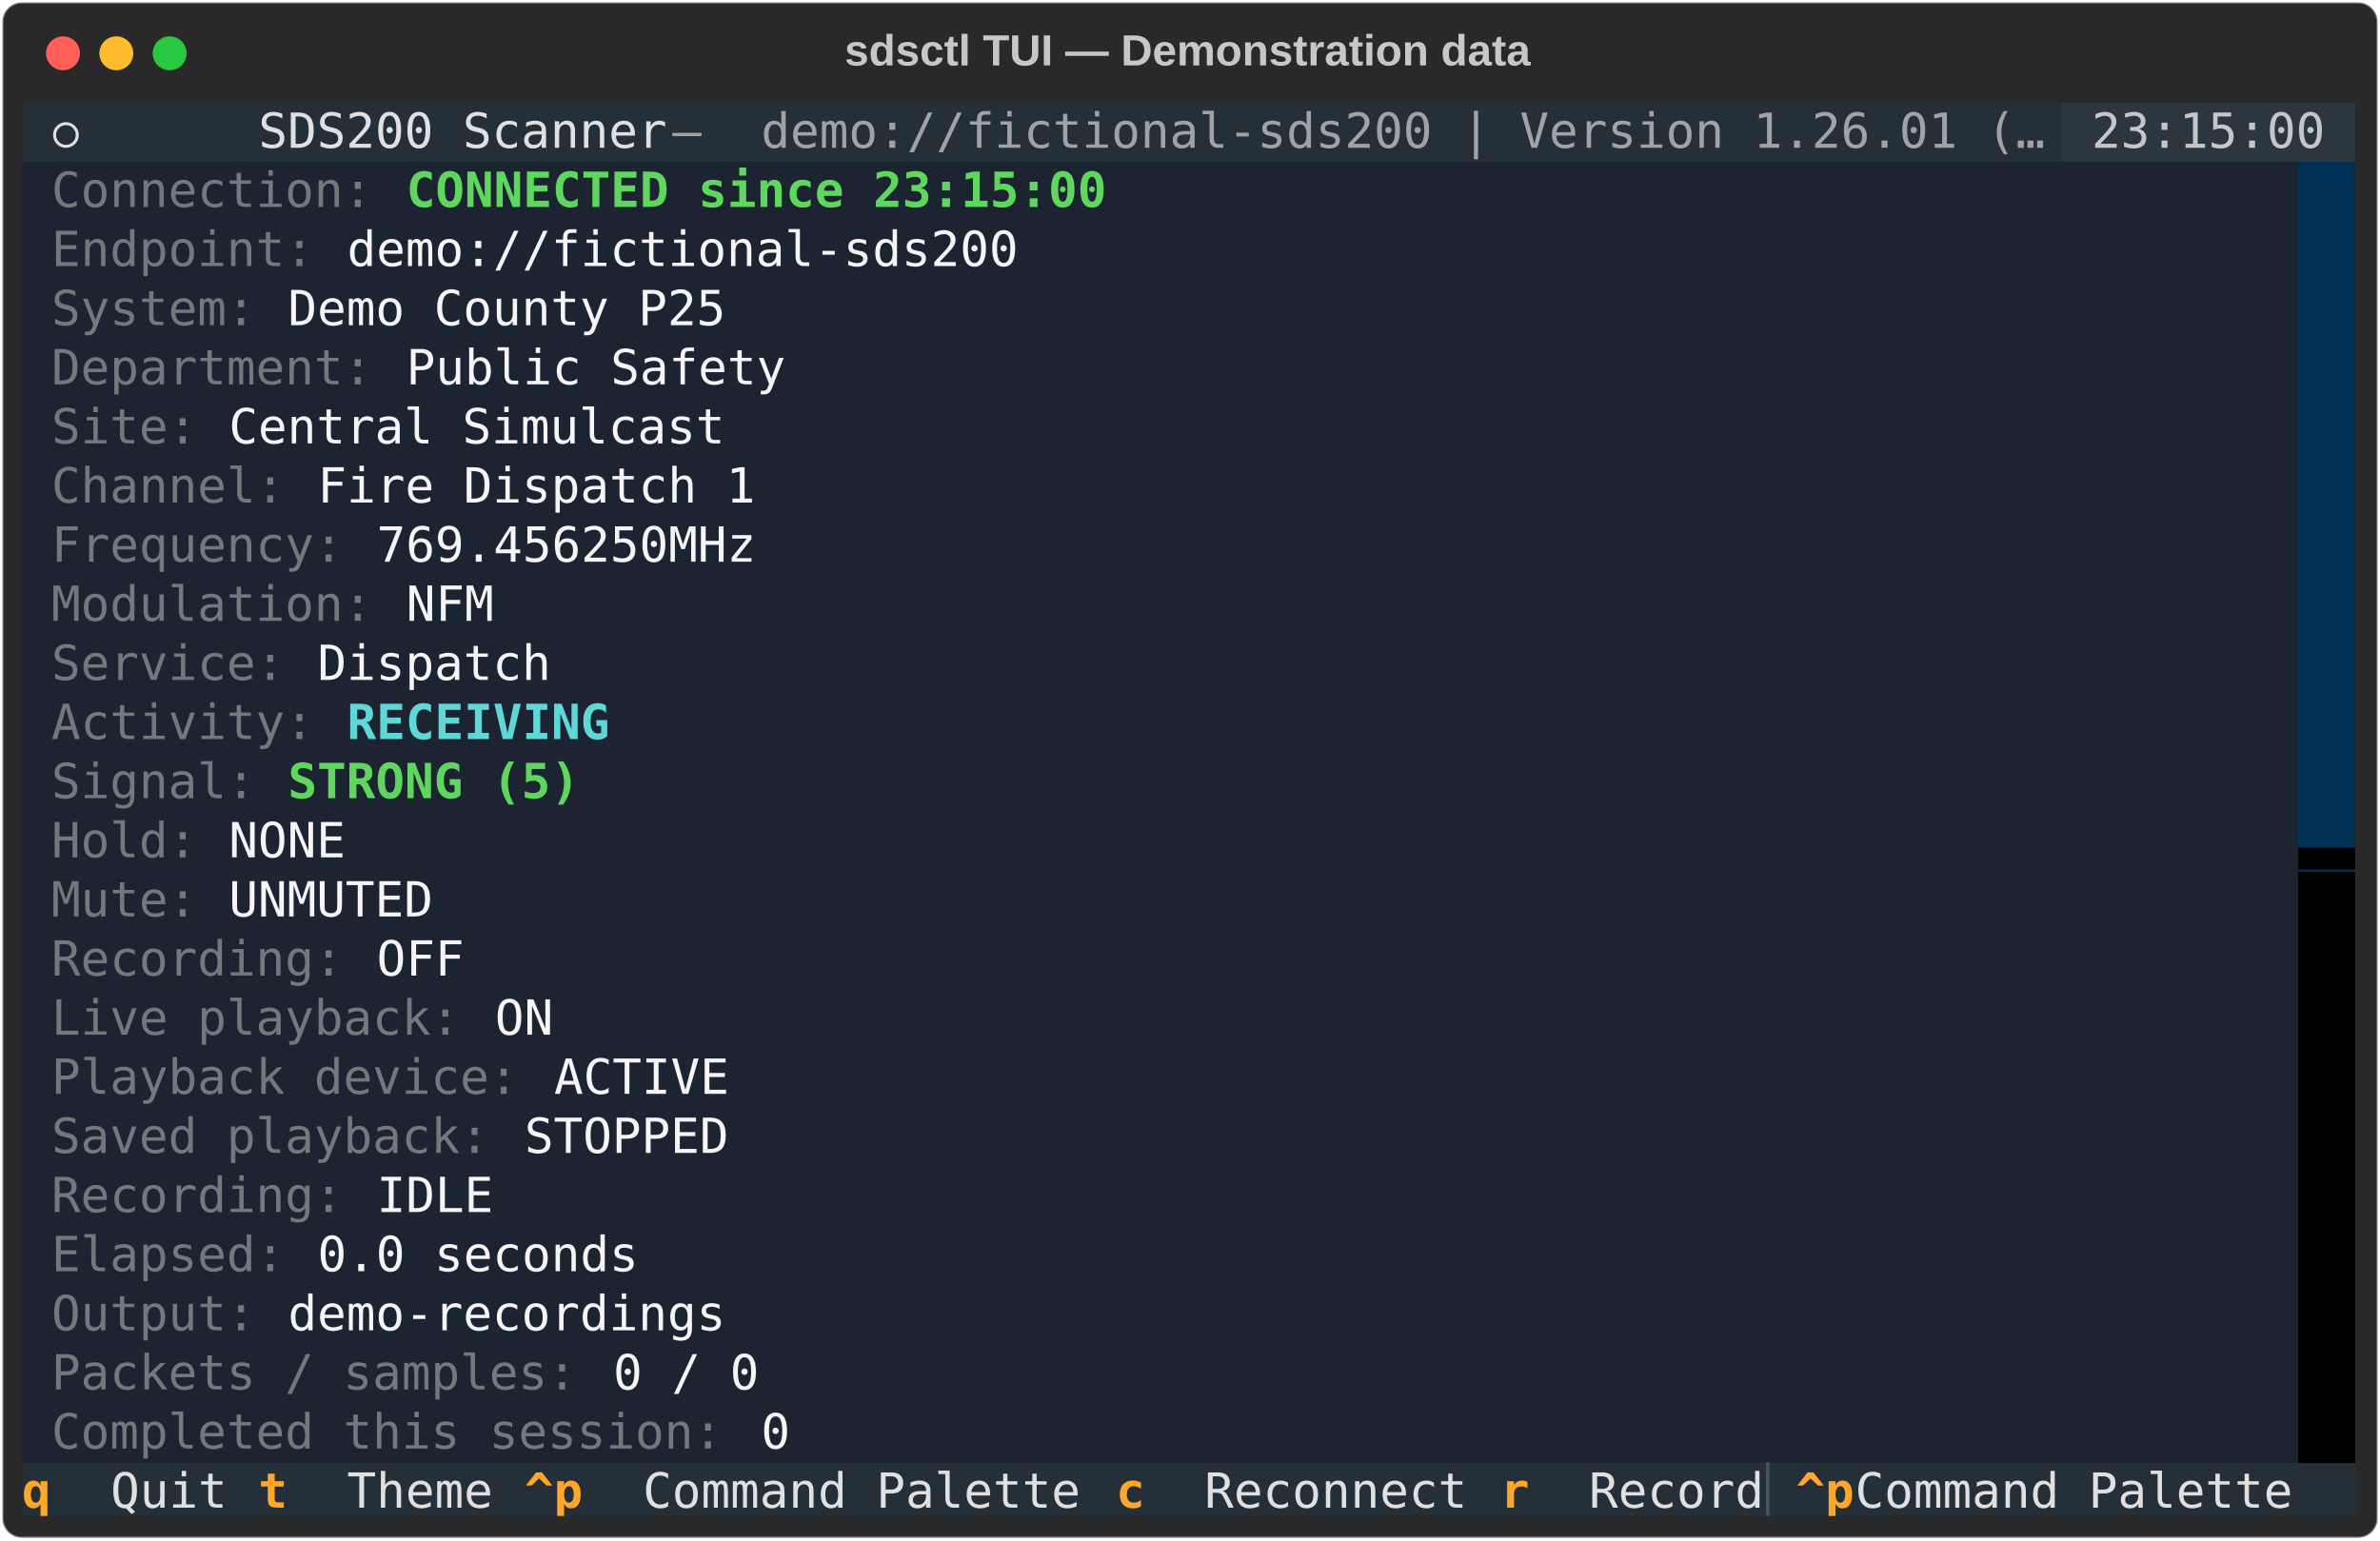
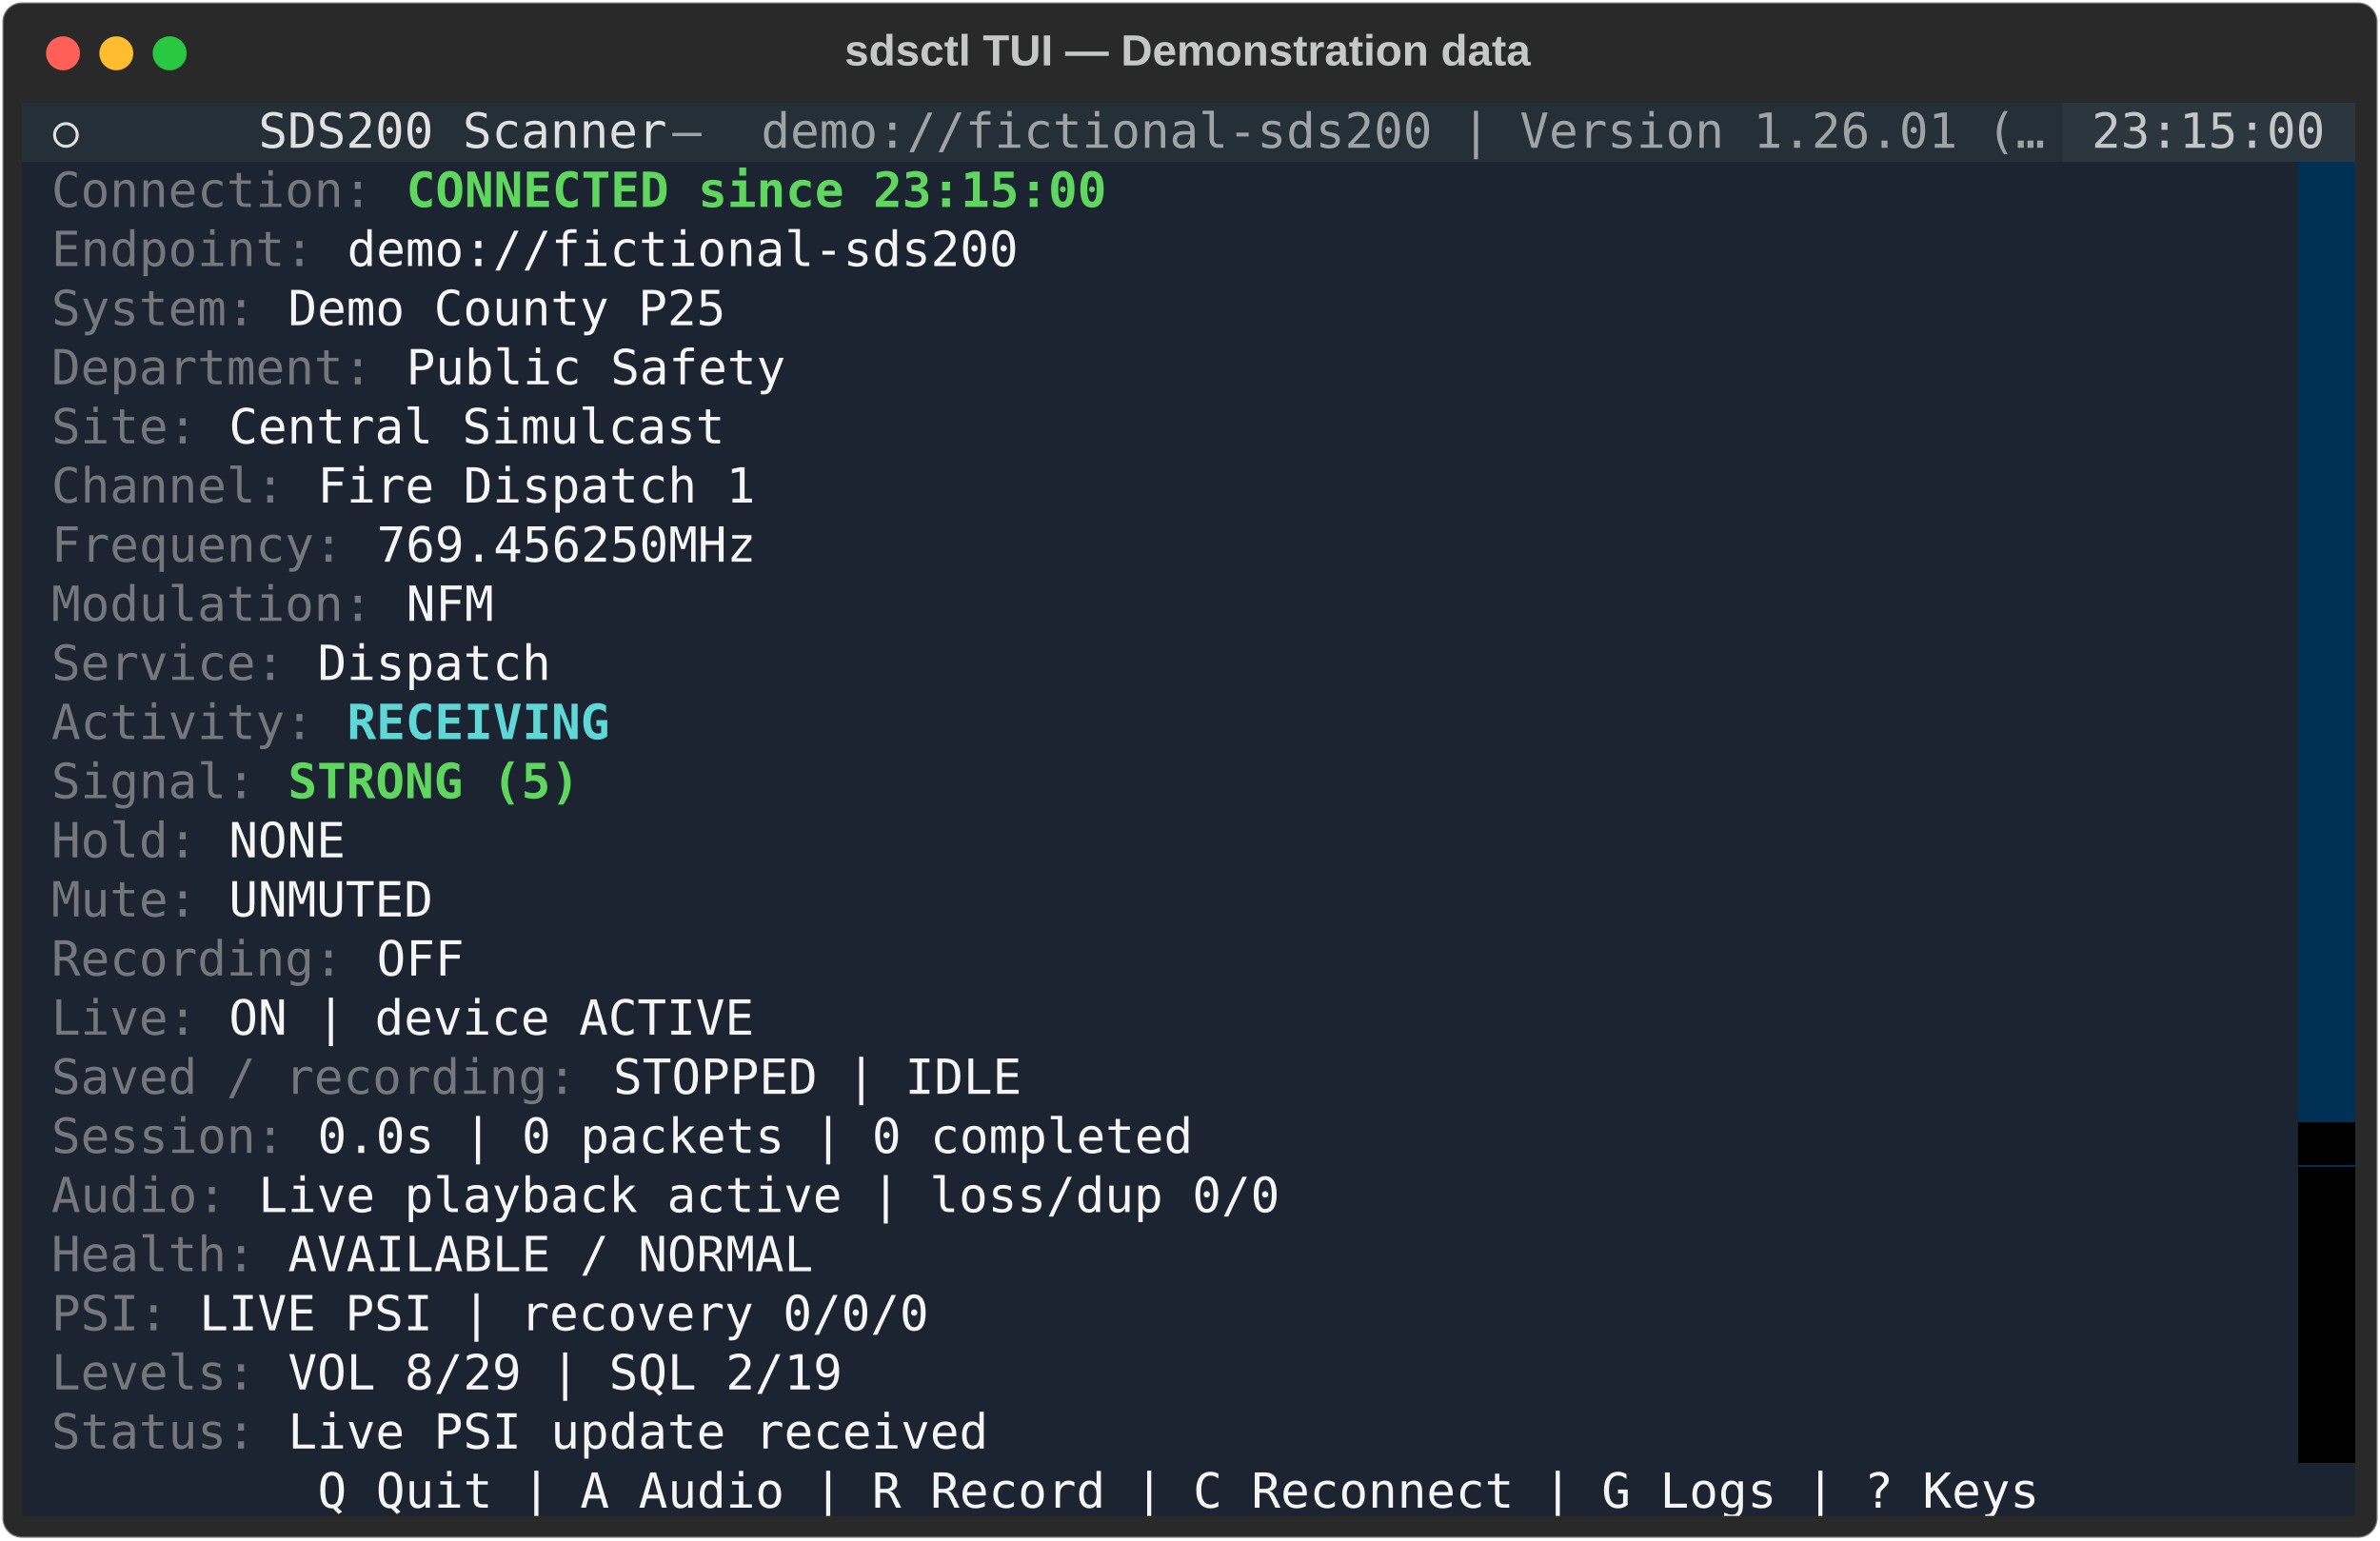
<svg xmlns="http://www.w3.org/2000/svg" class="rich-terminal" viewBox="0 0 982 635.6">
  <style>

    @font-face {
        font-family: "Fira Code";
        src: local("FiraCode-Regular"),
                url("https://cdnjs.cloudflare.com/ajax/libs/firacode/6.2.0/woff2/FiraCode-Regular.woff2") format("woff2"),
                url("https://cdnjs.cloudflare.com/ajax/libs/firacode/6.2.0/woff/FiraCode-Regular.woff") format("woff");
        font-style: normal;
        font-weight: 400;
    }
    @font-face {
        font-family: "Fira Code";
        src: local("FiraCode-Bold"),
                url("https://cdnjs.cloudflare.com/ajax/libs/firacode/6.2.0/woff2/FiraCode-Bold.woff2") format("woff2"),
                url("https://cdnjs.cloudflare.com/ajax/libs/firacode/6.2.0/woff/FiraCode-Bold.woff") format("woff");
        font-style: bold;
        font-weight: 700;
    }

    .terminal-tui-compact-matrix {
        font-family: Fira Code, monospace;
        font-size: 20px;
        line-height: 24.4px;
        font-variant-east-asian: full-width;
    }

    .terminal-tui-compact-title {
        font-size: 18px;
        font-weight: bold;
        font-family: arial;
    }

    .terminal-tui-compact-r1 { fill: #c5c8c6 }
.terminal-tui-compact-r2 { fill: #e0e0e0 }
.terminal-tui-compact-r3 { fill: #a0a3a6 }
.terminal-tui-compact-r4 { fill: #c5c6c7 }
.terminal-tui-compact-r5 { fill: #74777b }
.terminal-tui-compact-r6 { fill: #5fd75f;font-weight: bold }
.terminal-tui-compact-r7 { fill: #10151c }
.terminal-tui-compact-r8 { fill: #f5f5f5 }
.terminal-tui-compact-r9 { fill: #5fd7d7;font-weight: bold }
.terminal-tui-compact-r10 { fill: #000000 }
- .terminal-tui-compact-r11 { fill: #ffa62b;font-weight: bold }
- .terminal-tui-compact-r12 { fill: #495259 }
    </style>
  <defs>
    <clipPath id="terminal-tui-compact-clip-terminal">
      <rect x="0" y="0" width="962.8" height="584.6" />
    </clipPath>
    <clipPath id="terminal-tui-compact-line-0">
      <rect x="0" y="1.5" width="963.8" height="24.65" />
    </clipPath>
    <clipPath id="terminal-tui-compact-line-1">
      <rect x="0" y="25.9" width="963.8" height="24.65" />
    </clipPath>
    <clipPath id="terminal-tui-compact-line-2">
      <rect x="0" y="50.3" width="963.8" height="24.65" />
    </clipPath>
    <clipPath id="terminal-tui-compact-line-3">
      <rect x="0" y="74.7" width="963.8" height="24.65" />
    </clipPath>
    <clipPath id="terminal-tui-compact-line-4">
      <rect x="0" y="99.1" width="963.8" height="24.65" />
    </clipPath>
    <clipPath id="terminal-tui-compact-line-5">
      <rect x="0" y="123.5" width="963.8" height="24.65" />
    </clipPath>
    <clipPath id="terminal-tui-compact-line-6">
      <rect x="0" y="147.9" width="963.8" height="24.65" />
    </clipPath>
    <clipPath id="terminal-tui-compact-line-7">
      <rect x="0" y="172.3" width="963.8" height="24.65" />
    </clipPath>
    <clipPath id="terminal-tui-compact-line-8">
      <rect x="0" y="196.7" width="963.8" height="24.65" />
    </clipPath>
    <clipPath id="terminal-tui-compact-line-9">
      <rect x="0" y="221.1" width="963.8" height="24.65" />
    </clipPath>
    <clipPath id="terminal-tui-compact-line-10">
      <rect x="0" y="245.5" width="963.8" height="24.65" />
    </clipPath>
    <clipPath id="terminal-tui-compact-line-11">
      <rect x="0" y="269.9" width="963.8" height="24.65" />
    </clipPath>
    <clipPath id="terminal-tui-compact-line-12">
      <rect x="0" y="294.3" width="963.8" height="24.65" />
    </clipPath>
    <clipPath id="terminal-tui-compact-line-13">
      <rect x="0" y="318.7" width="963.8" height="24.65" />
    </clipPath>
    <clipPath id="terminal-tui-compact-line-14">
      <rect x="0" y="343.1" width="963.8" height="24.65" />
    </clipPath>
    <clipPath id="terminal-tui-compact-line-15">
      <rect x="0" y="367.5" width="963.8" height="24.65" />
    </clipPath>
    <clipPath id="terminal-tui-compact-line-16">
      <rect x="0" y="391.9" width="963.8" height="24.65" />
    </clipPath>
    <clipPath id="terminal-tui-compact-line-17">
      <rect x="0" y="416.3" width="963.8" height="24.65" />
    </clipPath>
    <clipPath id="terminal-tui-compact-line-18">
      <rect x="0" y="440.7" width="963.8" height="24.65" />
    </clipPath>
    <clipPath id="terminal-tui-compact-line-19">
      <rect x="0" y="465.1" width="963.8" height="24.65" />
    </clipPath>
    <clipPath id="terminal-tui-compact-line-20">
      <rect x="0" y="489.5" width="963.8" height="24.65" />
    </clipPath>
    <clipPath id="terminal-tui-compact-line-21">
      <rect x="0" y="513.9" width="963.8" height="24.65" />
    </clipPath>
    <clipPath id="terminal-tui-compact-line-22">
      <rect x="0" y="538.3" width="963.8" height="24.65" />
    </clipPath>
  </defs>
  <rect fill="#292929" stroke="rgba(255,255,255,0.35)" stroke-width="1" x="1" y="1" width="980" height="633.6" rx="8" />
  <text class="terminal-tui-compact-title" fill="#c5c8c6" text-anchor="middle" x="490" y="27">sdsctl TUI — Demonstration data</text>
  <g transform="translate(26,22)">
    <circle cx="0" cy="0" r="7" fill="#ff5f57" />
    <circle cx="22" cy="0" r="7" fill="#febc2e" />
    <circle cx="44" cy="0" r="7" fill="#28c840" />
  </g>
  <g transform="translate(9, 41)" clip-path="url(#terminal-tui-compact-clip-terminal)">
    <rect fill="#242f38" x="0" y="1.5" width="12.2" height="24.65" shape-rendering="crispEdges" />
    <rect fill="#242f38" x="12.2" y="1.5" width="12.2" height="24.65" shape-rendering="crispEdges" />
    <rect fill="#242f38" x="24.4" y="1.5" width="61" height="24.65" shape-rendering="crispEdges" />
    <rect fill="#242f38" x="85.4" y="1.5" width="12.2" height="24.65" shape-rendering="crispEdges" />
    <rect fill="#242f38" x="97.6" y="1.5" width="170.8" height="24.65" shape-rendering="crispEdges" />
    <rect fill="#242f38" x="268.4" y="1.5" width="36.6" height="24.65" shape-rendering="crispEdges" />
    <rect fill="#242f38" x="305" y="1.5" width="536.8" height="24.65" shape-rendering="crispEdges" />
    <rect fill="#2c363f" x="841.8" y="1.5" width="12.2" height="24.65" shape-rendering="crispEdges" />
    <rect fill="#2c363f" x="854" y="1.5" width="97.6" height="24.65" shape-rendering="crispEdges" />
    <rect fill="#2c363f" x="951.6" y="1.5" width="12.2" height="24.65" shape-rendering="crispEdges" />
    <rect fill="#1b2430" x="0" y="25.9" width="12.2" height="24.65" shape-rendering="crispEdges" />
    <rect fill="#1b2430" x="12.2" y="25.9" width="146.4" height="24.65" shape-rendering="crispEdges" />
    <rect fill="#1b2430" x="158.6" y="25.9" width="292.8" height="24.65" shape-rendering="crispEdges" />
    <rect fill="#1b2430" x="451.4" y="25.9" width="488" height="24.65" shape-rendering="crispEdges" />
    <rect fill="#003054" x="939.4" y="25.9" width="24.4" height="24.65" shape-rendering="crispEdges" />
    <rect fill="#1b2430" x="0" y="50.3" width="12.2" height="24.65" shape-rendering="crispEdges" />
    <rect fill="#1b2430" x="12.2" y="50.3" width="122" height="24.65" shape-rendering="crispEdges" />
    <rect fill="#1b2430" x="134.2" y="50.3" width="280.6" height="24.65" shape-rendering="crispEdges" />
    <rect fill="#1b2430" x="414.8" y="50.3" width="524.6" height="24.65" shape-rendering="crispEdges" />
    <rect fill="#003054" x="939.4" y="50.3" width="24.4" height="24.65" shape-rendering="crispEdges" />
    <rect fill="#1b2430" x="0" y="74.7" width="12.2" height="24.65" shape-rendering="crispEdges" />
    <rect fill="#1b2430" x="12.2" y="74.7" width="97.6" height="24.65" shape-rendering="crispEdges" />
    <rect fill="#1b2430" x="109.8" y="74.7" width="183" height="24.65" shape-rendering="crispEdges" />
    <rect fill="#1b2430" x="292.8" y="74.7" width="646.6" height="24.65" shape-rendering="crispEdges" />
    <rect fill="#003054" x="939.4" y="74.7" width="24.4" height="24.65" shape-rendering="crispEdges" />
    <rect fill="#1b2430" x="0" y="99.1" width="12.2" height="24.65" shape-rendering="crispEdges" />
    <rect fill="#1b2430" x="12.2" y="99.1" width="146.4" height="24.65" shape-rendering="crispEdges" />
    <rect fill="#1b2430" x="158.6" y="99.1" width="158.6" height="24.65" shape-rendering="crispEdges" />
    <rect fill="#1b2430" x="317.2" y="99.1" width="622.2" height="24.65" shape-rendering="crispEdges" />
    <rect fill="#003054" x="939.4" y="99.1" width="24.4" height="24.65" shape-rendering="crispEdges" />
    <rect fill="#1b2430" x="0" y="123.5" width="12.2" height="24.65" shape-rendering="crispEdges" />
    <rect fill="#1b2430" x="12.2" y="123.5" width="73.2" height="24.65" shape-rendering="crispEdges" />
    <rect fill="#1b2430" x="85.4" y="123.5" width="207.4" height="24.65" shape-rendering="crispEdges" />
    <rect fill="#1b2430" x="292.8" y="123.5" width="646.6" height="24.65" shape-rendering="crispEdges" />
    <rect fill="#003054" x="939.4" y="123.5" width="24.4" height="24.65" shape-rendering="crispEdges" />
    <rect fill="#1b2430" x="0" y="147.9" width="12.2" height="24.65" shape-rendering="crispEdges" />
    <rect fill="#1b2430" x="12.2" y="147.9" width="109.8" height="24.65" shape-rendering="crispEdges" />
    <rect fill="#1b2430" x="122" y="147.9" width="183" height="24.65" shape-rendering="crispEdges" />
    <rect fill="#1b2430" x="305" y="147.9" width="634.4" height="24.65" shape-rendering="crispEdges" />
    <rect fill="#003054" x="939.4" y="147.9" width="24.4" height="24.65" shape-rendering="crispEdges" />
    <rect fill="#1b2430" x="0" y="172.3" width="12.2" height="24.65" shape-rendering="crispEdges" />
    <rect fill="#1b2430" x="12.2" y="172.3" width="134.2" height="24.65" shape-rendering="crispEdges" />
    <rect fill="#1b2430" x="146.4" y="172.3" width="158.6" height="24.65" shape-rendering="crispEdges" />
    <rect fill="#1b2430" x="305" y="172.3" width="634.4" height="24.65" shape-rendering="crispEdges" />
    <rect fill="#003054" x="939.4" y="172.3" width="24.4" height="24.65" shape-rendering="crispEdges" />
    <rect fill="#1b2430" x="0" y="196.7" width="12.2" height="24.65" shape-rendering="crispEdges" />
    <rect fill="#1b2430" x="12.2" y="196.7" width="146.4" height="24.65" shape-rendering="crispEdges" />
    <rect fill="#1b2430" x="158.6" y="196.7" width="36.6" height="24.65" shape-rendering="crispEdges" />
    <rect fill="#1b2430" x="195.2" y="196.7" width="744.2" height="24.65" shape-rendering="crispEdges" />
    <rect fill="#003054" x="939.4" y="196.7" width="24.4" height="24.65" shape-rendering="crispEdges" />
    <rect fill="#1b2430" x="0" y="221.1" width="12.2" height="24.65" shape-rendering="crispEdges" />
    <rect fill="#1b2430" x="12.2" y="221.1" width="109.8" height="24.65" shape-rendering="crispEdges" />
    <rect fill="#1b2430" x="122" y="221.1" width="97.6" height="24.65" shape-rendering="crispEdges" />
    <rect fill="#1b2430" x="219.6" y="221.1" width="719.8" height="24.65" shape-rendering="crispEdges" />
    <rect fill="#003054" x="939.4" y="221.1" width="24.4" height="24.65" shape-rendering="crispEdges" />
    <rect fill="#1b2430" x="0" y="245.5" width="12.2" height="24.65" shape-rendering="crispEdges" />
    <rect fill="#1b2430" x="12.2" y="245.5" width="122" height="24.65" shape-rendering="crispEdges" />
    <rect fill="#1b2430" x="134.2" y="245.5" width="109.8" height="24.65" shape-rendering="crispEdges" />
    <rect fill="#1b2430" x="244" y="245.5" width="695.4" height="24.65" shape-rendering="crispEdges" />
    <rect fill="#003054" x="939.4" y="245.5" width="24.4" height="24.65" shape-rendering="crispEdges" />
    <rect fill="#1b2430" x="0" y="269.9" width="12.2" height="24.65" shape-rendering="crispEdges" />
    <rect fill="#1b2430" x="12.2" y="269.9" width="97.6" height="24.65" shape-rendering="crispEdges" />
    <rect fill="#1b2430" x="109.8" y="269.9" width="122" height="24.65" shape-rendering="crispEdges" />
    <rect fill="#1b2430" x="231.8" y="269.9" width="707.6" height="24.65" shape-rendering="crispEdges" />
    <rect fill="#003054" x="939.4" y="269.9" width="24.4" height="24.65" shape-rendering="crispEdges" />
    <rect fill="#1b2430" x="0" y="294.3" width="12.2" height="24.65" shape-rendering="crispEdges" />
    <rect fill="#1b2430" x="12.2" y="294.3" width="73.2" height="24.65" shape-rendering="crispEdges" />
    <rect fill="#1b2430" x="85.4" y="294.3" width="48.8" height="24.65" shape-rendering="crispEdges" />
    <rect fill="#1b2430" x="134.2" y="294.3" width="805.2" height="24.65" shape-rendering="crispEdges" />
    <rect fill="#003054" x="939.4" y="294.3" width="24.4" height="24.65" shape-rendering="crispEdges" />
    <rect fill="#1b2430" x="0" y="318.7" width="12.2" height="24.65" shape-rendering="crispEdges" />
    <rect fill="#1b2430" x="12.2" y="318.7" width="73.2" height="24.65" shape-rendering="crispEdges" />
    <rect fill="#1b2430" x="85.4" y="318.7" width="85.4" height="24.65" shape-rendering="crispEdges" />
    <rect fill="#1b2430" x="170.8" y="318.7" width="768.6" height="24.65" shape-rendering="crispEdges" />
-     <rect fill="#000000" x="939.4" y="318.7" width="24.4" height="24.65" shape-rendering="crispEdges" />
+     <rect fill="#003054" x="939.4" y="318.7" width="24.4" height="24.65" shape-rendering="crispEdges" />
    <rect fill="#1b2430" x="0" y="343.1" width="12.2" height="24.65" shape-rendering="crispEdges" />
    <rect fill="#1b2430" x="12.2" y="343.1" width="134.2" height="24.65" shape-rendering="crispEdges" />
    <rect fill="#1b2430" x="146.4" y="343.1" width="36.6" height="24.65" shape-rendering="crispEdges" />
    <rect fill="#1b2430" x="183" y="343.1" width="756.4" height="24.65" shape-rendering="crispEdges" />
-     <rect fill="#000000" x="939.4" y="343.1" width="24.4" height="24.65" shape-rendering="crispEdges" />
+     <rect fill="#003054" x="939.4" y="343.1" width="24.4" height="24.65" shape-rendering="crispEdges" />
    <rect fill="#1b2430" x="0" y="367.5" width="12.2" height="24.65" shape-rendering="crispEdges" />
-     <rect fill="#1b2430" x="12.2" y="367.5" width="183" height="24.65" shape-rendering="crispEdges" />
-     <rect fill="#1b2430" x="195.2" y="367.5" width="24.4" height="24.65" shape-rendering="crispEdges" />
-     <rect fill="#1b2430" x="219.6" y="367.5" width="719.8" height="24.65" shape-rendering="crispEdges" />
-     <rect fill="#000000" x="939.4" y="367.5" width="24.4" height="24.65" shape-rendering="crispEdges" />
+     <rect fill="#1b2430" x="12.2" y="367.5" width="73.2" height="24.65" shape-rendering="crispEdges" />
+     <rect fill="#1b2430" x="85.4" y="367.5" width="219.6" height="24.65" shape-rendering="crispEdges" />
+     <rect fill="#1b2430" x="305" y="367.5" width="634.4" height="24.65" shape-rendering="crispEdges" />
+     <rect fill="#003054" x="939.4" y="367.5" width="24.4" height="24.65" shape-rendering="crispEdges" />
    <rect fill="#1b2430" x="0" y="391.9" width="12.2" height="24.65" shape-rendering="crispEdges" />
-     <rect fill="#1b2430" x="12.2" y="391.9" width="207.4" height="24.65" shape-rendering="crispEdges" />
-     <rect fill="#1b2430" x="219.6" y="391.9" width="73.2" height="24.65" shape-rendering="crispEdges" />
-     <rect fill="#1b2430" x="292.8" y="391.9" width="646.6" height="24.65" shape-rendering="crispEdges" />
-     <rect fill="#000000" x="939.4" y="391.9" width="24.4" height="24.65" shape-rendering="crispEdges" />
+     <rect fill="#1b2430" x="12.2" y="391.9" width="231.8" height="24.65" shape-rendering="crispEdges" />
+     <rect fill="#1b2430" x="244" y="391.9" width="170.8" height="24.65" shape-rendering="crispEdges" />
+     <rect fill="#1b2430" x="414.8" y="391.9" width="524.6" height="24.65" shape-rendering="crispEdges" />
+     <rect fill="#003054" x="939.4" y="391.9" width="24.4" height="24.65" shape-rendering="crispEdges" />
    <rect fill="#1b2430" x="0" y="416.3" width="12.2" height="24.65" shape-rendering="crispEdges" />
-     <rect fill="#1b2430" x="12.2" y="416.3" width="195.2" height="24.65" shape-rendering="crispEdges" />
-     <rect fill="#1b2430" x="207.4" y="416.3" width="85.4" height="24.65" shape-rendering="crispEdges" />
-     <rect fill="#1b2430" x="292.8" y="416.3" width="646.6" height="24.65" shape-rendering="crispEdges" />
-     <rect fill="#000000" x="939.4" y="416.3" width="24.4" height="24.65" shape-rendering="crispEdges" />
+     <rect fill="#1b2430" x="12.2" y="416.3" width="109.8" height="24.65" shape-rendering="crispEdges" />
+     <rect fill="#1b2430" x="122" y="416.3" width="366" height="24.65" shape-rendering="crispEdges" />
+     <rect fill="#1b2430" x="488" y="416.3" width="451.4" height="24.65" shape-rendering="crispEdges" />
+     <rect fill="#003054" x="939.4" y="416.3" width="24.4" height="24.65" shape-rendering="crispEdges" />
    <rect fill="#1b2430" x="0" y="440.7" width="12.2" height="24.65" shape-rendering="crispEdges" />
-     <rect fill="#1b2430" x="12.2" y="440.7" width="134.2" height="24.65" shape-rendering="crispEdges" />
-     <rect fill="#1b2430" x="146.4" y="440.7" width="48.8" height="24.65" shape-rendering="crispEdges" />
-     <rect fill="#1b2430" x="195.2" y="440.7" width="744.2" height="24.65" shape-rendering="crispEdges" />
+     <rect fill="#1b2430" x="12.2" y="440.7" width="85.4" height="24.65" shape-rendering="crispEdges" />
+     <rect fill="#1b2430" x="97.6" y="440.7" width="427" height="24.65" shape-rendering="crispEdges" />
+     <rect fill="#1b2430" x="524.6" y="440.7" width="414.8" height="24.65" shape-rendering="crispEdges" />
    <rect fill="#000000" x="939.4" y="440.7" width="24.4" height="24.65" shape-rendering="crispEdges" />
    <rect fill="#1b2430" x="0" y="465.1" width="12.2" height="24.65" shape-rendering="crispEdges" />
-     <rect fill="#1b2430" x="12.2" y="465.1" width="109.8" height="24.65" shape-rendering="crispEdges" />
-     <rect fill="#1b2430" x="122" y="465.1" width="134.2" height="24.65" shape-rendering="crispEdges" />
-     <rect fill="#1b2430" x="256.2" y="465.1" width="683.2" height="24.65" shape-rendering="crispEdges" />
+     <rect fill="#1b2430" x="12.2" y="465.1" width="97.6" height="24.65" shape-rendering="crispEdges" />
+     <rect fill="#1b2430" x="109.8" y="465.1" width="219.6" height="24.65" shape-rendering="crispEdges" />
+     <rect fill="#1b2430" x="329.4" y="465.1" width="610" height="24.65" shape-rendering="crispEdges" />
    <rect fill="#000000" x="939.4" y="465.1" width="24.4" height="24.65" shape-rendering="crispEdges" />
    <rect fill="#1b2430" x="0" y="489.5" width="12.2" height="24.65" shape-rendering="crispEdges" />
-     <rect fill="#1b2430" x="12.2" y="489.5" width="97.6" height="24.65" shape-rendering="crispEdges" />
-     <rect fill="#1b2430" x="109.8" y="489.5" width="183" height="24.65" shape-rendering="crispEdges" />
-     <rect fill="#1b2430" x="292.8" y="489.5" width="646.6" height="24.65" shape-rendering="crispEdges" />
+     <rect fill="#1b2430" x="12.2" y="489.5" width="61" height="24.65" shape-rendering="crispEdges" />
+     <rect fill="#1b2430" x="73.2" y="489.5" width="305" height="24.65" shape-rendering="crispEdges" />
+     <rect fill="#1b2430" x="378.2" y="489.5" width="561.2" height="24.65" shape-rendering="crispEdges" />
    <rect fill="#000000" x="939.4" y="489.5" width="24.4" height="24.65" shape-rendering="crispEdges" />
    <rect fill="#1b2430" x="0" y="513.9" width="12.2" height="24.65" shape-rendering="crispEdges" />
-     <rect fill="#1b2430" x="12.2" y="513.9" width="231.8" height="24.65" shape-rendering="crispEdges" />
-     <rect fill="#1b2430" x="244" y="513.9" width="61" height="24.65" shape-rendering="crispEdges" />
-     <rect fill="#1b2430" x="305" y="513.9" width="634.4" height="24.65" shape-rendering="crispEdges" />
+     <rect fill="#1b2430" x="12.2" y="513.9" width="97.6" height="24.65" shape-rendering="crispEdges" />
+     <rect fill="#1b2430" x="109.8" y="513.9" width="231.8" height="24.65" shape-rendering="crispEdges" />
+     <rect fill="#1b2430" x="341.6" y="513.9" width="597.8" height="24.65" shape-rendering="crispEdges" />
    <rect fill="#000000" x="939.4" y="513.9" width="24.4" height="24.65" shape-rendering="crispEdges" />
    <rect fill="#1b2430" x="0" y="538.3" width="12.2" height="24.65" shape-rendering="crispEdges" />
-     <rect fill="#1b2430" x="12.2" y="538.3" width="292.8" height="24.65" shape-rendering="crispEdges" />
-     <rect fill="#1b2430" x="305" y="538.3" width="12.2" height="24.65" shape-rendering="crispEdges" />
-     <rect fill="#1b2430" x="317.2" y="538.3" width="622.2" height="24.65" shape-rendering="crispEdges" />
+     <rect fill="#1b2430" x="12.2" y="538.3" width="97.6" height="24.65" shape-rendering="crispEdges" />
+     <rect fill="#1b2430" x="109.8" y="538.3" width="292.8" height="24.65" shape-rendering="crispEdges" />
+     <rect fill="#1b2430" x="402.6" y="538.3" width="536.8" height="24.65" shape-rendering="crispEdges" />
    <rect fill="#000000" x="939.4" y="538.3" width="24.4" height="24.65" shape-rendering="crispEdges" />
-     <rect fill="#242f38" x="0" y="562.7" width="36.6" height="24.65" shape-rendering="crispEdges" />
-     <rect fill="#242f38" x="36.6" y="562.7" width="61" height="24.65" shape-rendering="crispEdges" />
-     <rect fill="#242f38" x="97.6" y="562.7" width="36.6" height="24.65" shape-rendering="crispEdges" />
-     <rect fill="#242f38" x="134.2" y="562.7" width="73.2" height="24.65" shape-rendering="crispEdges" />
-     <rect fill="#242f38" x="207.4" y="562.7" width="48.8" height="24.65" shape-rendering="crispEdges" />
-     <rect fill="#242f38" x="256.2" y="562.7" width="195.2" height="24.65" shape-rendering="crispEdges" />
-     <rect fill="#242f38" x="451.4" y="562.7" width="36.6" height="24.65" shape-rendering="crispEdges" />
-     <rect fill="#242f38" x="488" y="562.7" width="122" height="24.65" shape-rendering="crispEdges" />
-     <rect fill="#242f38" x="610" y="562.7" width="36.6" height="24.65" shape-rendering="crispEdges" />
-     <rect fill="#242f38" x="646.6" y="562.7" width="73.2" height="24.65" shape-rendering="crispEdges" />
-     <rect fill="#242f38" x="719.8" y="562.7" width="12.2" height="24.65" shape-rendering="crispEdges" />
-     <rect fill="#242f38" x="732" y="562.7" width="24.4" height="24.65" shape-rendering="crispEdges" />
-     <rect fill="#242f38" x="756.4" y="562.7" width="195.2" height="24.65" shape-rendering="crispEdges" />
-     <rect fill="#242f38" x="951.6" y="562.7" width="12.2" height="24.65" shape-rendering="crispEdges" />
+     <rect fill="#1b2430" x="0" y="562.7" width="12.2" height="24.65" shape-rendering="crispEdges" />
+     <rect fill="#1b2430" x="12.2" y="562.7" width="109.8" height="24.65" shape-rendering="crispEdges" />
+     <rect fill="#1b2430" x="122" y="562.7" width="719.8" height="24.65" shape-rendering="crispEdges" />
+     <rect fill="#1b2430" x="841.8" y="562.7" width="109.8" height="24.65" shape-rendering="crispEdges" />
+     <rect fill="#1b2430" x="951.6" y="562.7" width="12.2" height="24.65" shape-rendering="crispEdges" />
    <g class="terminal-tui-compact-matrix">
      <text class="terminal-tui-compact-r2" x="12.2" y="20" textLength="12.2" clip-path="url(#terminal-tui-compact-line-0)">⭘</text>
      <text class="terminal-tui-compact-r2" x="97.6" y="20" textLength="170.8" clip-path="url(#terminal-tui-compact-line-0)">SDS200 Scanner</text>
      <text class="terminal-tui-compact-r3" x="268.4" y="20" textLength="36.6" clip-path="url(#terminal-tui-compact-line-0)"> — </text>
      <text class="terminal-tui-compact-r3" x="305" y="20" textLength="536.8" clip-path="url(#terminal-tui-compact-line-0)">demo://fictional-sds200 | Version 1.26.01 (…</text>
      <text class="terminal-tui-compact-r4" x="854" y="20" textLength="97.6" clip-path="url(#terminal-tui-compact-line-0)">23:15:00</text>
      <text class="terminal-tui-compact-r1" x="963.8" y="20" textLength="12.2" clip-path="url(#terminal-tui-compact-line-0)">
</text>
      <text class="terminal-tui-compact-r5" x="12.2" y="44.4" textLength="146.4" clip-path="url(#terminal-tui-compact-line-1)">Connection: </text>
      <text class="terminal-tui-compact-r6" x="158.6" y="44.4" textLength="292.8" clip-path="url(#terminal-tui-compact-line-1)">CONNECTED since 23:15:00</text>
      <text class="terminal-tui-compact-r1" x="963.8" y="44.4" textLength="12.2" clip-path="url(#terminal-tui-compact-line-1)">
</text>
      <text class="terminal-tui-compact-r5" x="12.2" y="68.8" textLength="122" clip-path="url(#terminal-tui-compact-line-2)">Endpoint: </text>
      <text class="terminal-tui-compact-r8" x="134.2" y="68.8" textLength="280.6" clip-path="url(#terminal-tui-compact-line-2)">demo://fictional-sds200</text>
      <text class="terminal-tui-compact-r1" x="963.8" y="68.8" textLength="12.2" clip-path="url(#terminal-tui-compact-line-2)">
</text>
      <text class="terminal-tui-compact-r5" x="12.2" y="93.2" textLength="97.6" clip-path="url(#terminal-tui-compact-line-3)">System: </text>
      <text class="terminal-tui-compact-r8" x="109.8" y="93.2" textLength="183" clip-path="url(#terminal-tui-compact-line-3)">Demo County P25</text>
      <text class="terminal-tui-compact-r1" x="963.8" y="93.2" textLength="12.2" clip-path="url(#terminal-tui-compact-line-3)">
</text>
      <text class="terminal-tui-compact-r5" x="12.2" y="117.6" textLength="146.4" clip-path="url(#terminal-tui-compact-line-4)">Department: </text>
      <text class="terminal-tui-compact-r8" x="158.6" y="117.6" textLength="158.6" clip-path="url(#terminal-tui-compact-line-4)">Public Safety</text>
      <text class="terminal-tui-compact-r1" x="963.8" y="117.6" textLength="12.2" clip-path="url(#terminal-tui-compact-line-4)">
</text>
      <text class="terminal-tui-compact-r5" x="12.2" y="142" textLength="73.2" clip-path="url(#terminal-tui-compact-line-5)">Site: </text>
      <text class="terminal-tui-compact-r8" x="85.4" y="142" textLength="207.4" clip-path="url(#terminal-tui-compact-line-5)">Central Simulcast</text>
      <text class="terminal-tui-compact-r1" x="963.8" y="142" textLength="12.2" clip-path="url(#terminal-tui-compact-line-5)">
</text>
      <text class="terminal-tui-compact-r5" x="12.2" y="166.4" textLength="109.8" clip-path="url(#terminal-tui-compact-line-6)">Channel: </text>
      <text class="terminal-tui-compact-r8" x="122" y="166.4" textLength="183" clip-path="url(#terminal-tui-compact-line-6)">Fire Dispatch 1</text>
      <text class="terminal-tui-compact-r1" x="963.8" y="166.4" textLength="12.2" clip-path="url(#terminal-tui-compact-line-6)">
</text>
      <text class="terminal-tui-compact-r5" x="12.2" y="190.8" textLength="134.2" clip-path="url(#terminal-tui-compact-line-7)">Frequency: </text>
      <text class="terminal-tui-compact-r8" x="146.4" y="190.8" textLength="158.6" clip-path="url(#terminal-tui-compact-line-7)">769.456250MHz</text>
      <text class="terminal-tui-compact-r1" x="963.8" y="190.8" textLength="12.2" clip-path="url(#terminal-tui-compact-line-7)">
</text>
      <text class="terminal-tui-compact-r5" x="12.2" y="215.2" textLength="146.4" clip-path="url(#terminal-tui-compact-line-8)">Modulation: </text>
      <text class="terminal-tui-compact-r8" x="158.6" y="215.2" textLength="36.6" clip-path="url(#terminal-tui-compact-line-8)">NFM</text>
      <text class="terminal-tui-compact-r1" x="963.8" y="215.2" textLength="12.2" clip-path="url(#terminal-tui-compact-line-8)">
</text>
      <text class="terminal-tui-compact-r5" x="12.2" y="239.6" textLength="109.8" clip-path="url(#terminal-tui-compact-line-9)">Service: </text>
      <text class="terminal-tui-compact-r8" x="122" y="239.6" textLength="97.6" clip-path="url(#terminal-tui-compact-line-9)">Dispatch</text>
      <text class="terminal-tui-compact-r1" x="963.8" y="239.6" textLength="12.2" clip-path="url(#terminal-tui-compact-line-9)">
</text>
      <text class="terminal-tui-compact-r5" x="12.2" y="264" textLength="122" clip-path="url(#terminal-tui-compact-line-10)">Activity: </text>
      <text class="terminal-tui-compact-r9" x="134.2" y="264" textLength="109.8" clip-path="url(#terminal-tui-compact-line-10)">RECEIVING</text>
      <text class="terminal-tui-compact-r1" x="963.8" y="264" textLength="12.2" clip-path="url(#terminal-tui-compact-line-10)">
</text>
      <text class="terminal-tui-compact-r5" x="12.2" y="288.4" textLength="97.6" clip-path="url(#terminal-tui-compact-line-11)">Signal: </text>
      <text class="terminal-tui-compact-r6" x="109.8" y="288.4" textLength="122" clip-path="url(#terminal-tui-compact-line-11)">STRONG (5)</text>
      <text class="terminal-tui-compact-r1" x="963.8" y="288.4" textLength="12.2" clip-path="url(#terminal-tui-compact-line-11)">
</text>
      <text class="terminal-tui-compact-r5" x="12.2" y="312.8" textLength="73.2" clip-path="url(#terminal-tui-compact-line-12)">Hold: </text>
      <text class="terminal-tui-compact-r8" x="85.4" y="312.8" textLength="48.8" clip-path="url(#terminal-tui-compact-line-12)">NONE</text>
-       <text class="terminal-tui-compact-r10" x="939.4" y="312.8" textLength="24.4" clip-path="url(#terminal-tui-compact-line-12)">▃▃</text>
      <text class="terminal-tui-compact-r1" x="963.8" y="312.8" textLength="12.2" clip-path="url(#terminal-tui-compact-line-12)">
</text>
      <text class="terminal-tui-compact-r5" x="12.2" y="337.2" textLength="73.2" clip-path="url(#terminal-tui-compact-line-13)">Mute: </text>
      <text class="terminal-tui-compact-r8" x="85.4" y="337.2" textLength="85.4" clip-path="url(#terminal-tui-compact-line-13)">UNMUTED</text>
      <text class="terminal-tui-compact-r1" x="963.8" y="337.2" textLength="12.2" clip-path="url(#terminal-tui-compact-line-13)">
</text>
      <text class="terminal-tui-compact-r5" x="12.2" y="361.6" textLength="134.2" clip-path="url(#terminal-tui-compact-line-14)">Recording: </text>
      <text class="terminal-tui-compact-r8" x="146.4" y="361.6" textLength="36.6" clip-path="url(#terminal-tui-compact-line-14)">OFF</text>
      <text class="terminal-tui-compact-r1" x="963.8" y="361.6" textLength="12.2" clip-path="url(#terminal-tui-compact-line-14)">
</text>
-       <text class="terminal-tui-compact-r5" x="12.2" y="386" textLength="183" clip-path="url(#terminal-tui-compact-line-15)">Live playback: </text>
-       <text class="terminal-tui-compact-r8" x="195.2" y="386" textLength="24.4" clip-path="url(#terminal-tui-compact-line-15)">ON</text>
+       <text class="terminal-tui-compact-r5" x="12.2" y="386" textLength="73.2" clip-path="url(#terminal-tui-compact-line-15)">Live: </text>
+       <text class="terminal-tui-compact-r8" x="85.4" y="386" textLength="219.6" clip-path="url(#terminal-tui-compact-line-15)">ON | device ACTIVE</text>
      <text class="terminal-tui-compact-r1" x="963.8" y="386" textLength="12.2" clip-path="url(#terminal-tui-compact-line-15)">
</text>
-       <text class="terminal-tui-compact-r5" x="12.2" y="410.4" textLength="207.4" clip-path="url(#terminal-tui-compact-line-16)">Playback device: </text>
-       <text class="terminal-tui-compact-r8" x="219.6" y="410.4" textLength="73.2" clip-path="url(#terminal-tui-compact-line-16)">ACTIVE</text>
+       <text class="terminal-tui-compact-r5" x="12.2" y="410.4" textLength="231.8" clip-path="url(#terminal-tui-compact-line-16)">Saved / recording: </text>
+       <text class="terminal-tui-compact-r8" x="244" y="410.4" textLength="170.8" clip-path="url(#terminal-tui-compact-line-16)">STOPPED | IDLE</text>
      <text class="terminal-tui-compact-r1" x="963.8" y="410.4" textLength="12.2" clip-path="url(#terminal-tui-compact-line-16)">
</text>
-       <text class="terminal-tui-compact-r5" x="12.2" y="434.8" textLength="195.2" clip-path="url(#terminal-tui-compact-line-17)">Saved playback: </text>
-       <text class="terminal-tui-compact-r8" x="207.4" y="434.8" textLength="85.4" clip-path="url(#terminal-tui-compact-line-17)">STOPPED</text>
+       <text class="terminal-tui-compact-r5" x="12.2" y="434.8" textLength="109.8" clip-path="url(#terminal-tui-compact-line-17)">Session: </text>
+       <text class="terminal-tui-compact-r8" x="122" y="434.8" textLength="366" clip-path="url(#terminal-tui-compact-line-17)">0.0s | 0 packets | 0 completed</text>
+       <text class="terminal-tui-compact-r10" x="939.4" y="434.8" textLength="24.4" clip-path="url(#terminal-tui-compact-line-17)">▆▆</text>
      <text class="terminal-tui-compact-r1" x="963.8" y="434.8" textLength="12.2" clip-path="url(#terminal-tui-compact-line-17)">
</text>
-       <text class="terminal-tui-compact-r5" x="12.2" y="459.2" textLength="134.2" clip-path="url(#terminal-tui-compact-line-18)">Recording: </text>
-       <text class="terminal-tui-compact-r8" x="146.4" y="459.2" textLength="48.8" clip-path="url(#terminal-tui-compact-line-18)">IDLE</text>
+       <text class="terminal-tui-compact-r5" x="12.2" y="459.2" textLength="85.4" clip-path="url(#terminal-tui-compact-line-18)">Audio: </text>
+       <text class="terminal-tui-compact-r8" x="97.6" y="459.2" textLength="427" clip-path="url(#terminal-tui-compact-line-18)">Live playback active | loss/dup 0/0</text>
      <text class="terminal-tui-compact-r1" x="963.8" y="459.2" textLength="12.2" clip-path="url(#terminal-tui-compact-line-18)">
</text>
-       <text class="terminal-tui-compact-r5" x="12.2" y="483.6" textLength="109.8" clip-path="url(#terminal-tui-compact-line-19)">Elapsed: </text>
-       <text class="terminal-tui-compact-r8" x="122" y="483.6" textLength="134.2" clip-path="url(#terminal-tui-compact-line-19)">0.0 seconds</text>
+       <text class="terminal-tui-compact-r5" x="12.2" y="483.6" textLength="97.6" clip-path="url(#terminal-tui-compact-line-19)">Health: </text>
+       <text class="terminal-tui-compact-r8" x="109.8" y="483.6" textLength="219.6" clip-path="url(#terminal-tui-compact-line-19)">AVAILABLE / NORMAL</text>
      <text class="terminal-tui-compact-r1" x="963.8" y="483.6" textLength="12.2" clip-path="url(#terminal-tui-compact-line-19)">
</text>
-       <text class="terminal-tui-compact-r5" x="12.2" y="508" textLength="97.6" clip-path="url(#terminal-tui-compact-line-20)">Output: </text>
-       <text class="terminal-tui-compact-r8" x="109.8" y="508" textLength="183" clip-path="url(#terminal-tui-compact-line-20)">demo-recordings</text>
+       <text class="terminal-tui-compact-r5" x="12.2" y="508" textLength="61" clip-path="url(#terminal-tui-compact-line-20)">PSI: </text>
+       <text class="terminal-tui-compact-r8" x="73.2" y="508" textLength="305" clip-path="url(#terminal-tui-compact-line-20)">LIVE PSI | recovery 0/0/0</text>
      <text class="terminal-tui-compact-r1" x="963.8" y="508" textLength="12.2" clip-path="url(#terminal-tui-compact-line-20)">
</text>
-       <text class="terminal-tui-compact-r5" x="12.2" y="532.4" textLength="231.8" clip-path="url(#terminal-tui-compact-line-21)">Packets / samples: </text>
-       <text class="terminal-tui-compact-r8" x="244" y="532.4" textLength="61" clip-path="url(#terminal-tui-compact-line-21)">0 / 0</text>
+       <text class="terminal-tui-compact-r5" x="12.2" y="532.4" textLength="97.6" clip-path="url(#terminal-tui-compact-line-21)">Levels: </text>
+       <text class="terminal-tui-compact-r8" x="109.8" y="532.4" textLength="231.8" clip-path="url(#terminal-tui-compact-line-21)">VOL 8/29 | SQL 2/19</text>
      <text class="terminal-tui-compact-r1" x="963.8" y="532.4" textLength="12.2" clip-path="url(#terminal-tui-compact-line-21)">
</text>
-       <text class="terminal-tui-compact-r5" x="12.2" y="556.8" textLength="292.8" clip-path="url(#terminal-tui-compact-line-22)">Completed this session: </text>
-       <text class="terminal-tui-compact-r8" x="305" y="556.8" textLength="12.2" clip-path="url(#terminal-tui-compact-line-22)">0</text>
+       <text class="terminal-tui-compact-r5" x="12.2" y="556.8" textLength="97.6" clip-path="url(#terminal-tui-compact-line-22)">Status: </text>
+       <text class="terminal-tui-compact-r8" x="109.8" y="556.8" textLength="292.8" clip-path="url(#terminal-tui-compact-line-22)">Live PSI update received</text>
      <text class="terminal-tui-compact-r1" x="963.8" y="556.8" textLength="12.2" clip-path="url(#terminal-tui-compact-line-22)">
</text>
-       <text class="terminal-tui-compact-r11" x="0" y="581.2" textLength="36.6" clip-path="url(#terminal-tui-compact-line-23)"> q </text>
-       <text class="terminal-tui-compact-r2" x="36.6" y="581.2" textLength="61" clip-path="url(#terminal-tui-compact-line-23)">Quit </text>
-       <text class="terminal-tui-compact-r11" x="97.6" y="581.2" textLength="36.6" clip-path="url(#terminal-tui-compact-line-23)"> t </text>
-       <text class="terminal-tui-compact-r2" x="134.2" y="581.2" textLength="73.2" clip-path="url(#terminal-tui-compact-line-23)">Theme </text>
-       <text class="terminal-tui-compact-r11" x="207.4" y="581.2" textLength="48.8" clip-path="url(#terminal-tui-compact-line-23)"> ^p </text>
-       <text class="terminal-tui-compact-r2" x="256.2" y="581.2" textLength="195.2" clip-path="url(#terminal-tui-compact-line-23)">Command Palette </text>
-       <text class="terminal-tui-compact-r11" x="451.4" y="581.2" textLength="36.6" clip-path="url(#terminal-tui-compact-line-23)"> c </text>
-       <text class="terminal-tui-compact-r2" x="488" y="581.2" textLength="122" clip-path="url(#terminal-tui-compact-line-23)">Reconnect </text>
-       <text class="terminal-tui-compact-r11" x="610" y="581.2" textLength="36.6" clip-path="url(#terminal-tui-compact-line-23)"> r </text>
-       <text class="terminal-tui-compact-r2" x="646.6" y="581.2" textLength="73.2" clip-path="url(#terminal-tui-compact-line-23)">Record</text>
-       <text class="terminal-tui-compact-r12" x="719.8" y="581.2" textLength="12.2" clip-path="url(#terminal-tui-compact-line-23)">▏</text>
-       <text class="terminal-tui-compact-r11" x="732" y="581.2" textLength="24.4" clip-path="url(#terminal-tui-compact-line-23)">^p</text>
-       <text class="terminal-tui-compact-r2" x="756.4" y="581.2" textLength="195.2" clip-path="url(#terminal-tui-compact-line-23)"> Command Palette</text>
+       <text class="terminal-tui-compact-r8" x="122" y="581.2" textLength="719.8" clip-path="url(#terminal-tui-compact-line-23)">Q Quit | A Audio | R Record | C Reconnect | G Logs | ? Keys</text>
    </g>
  </g>
</svg>
